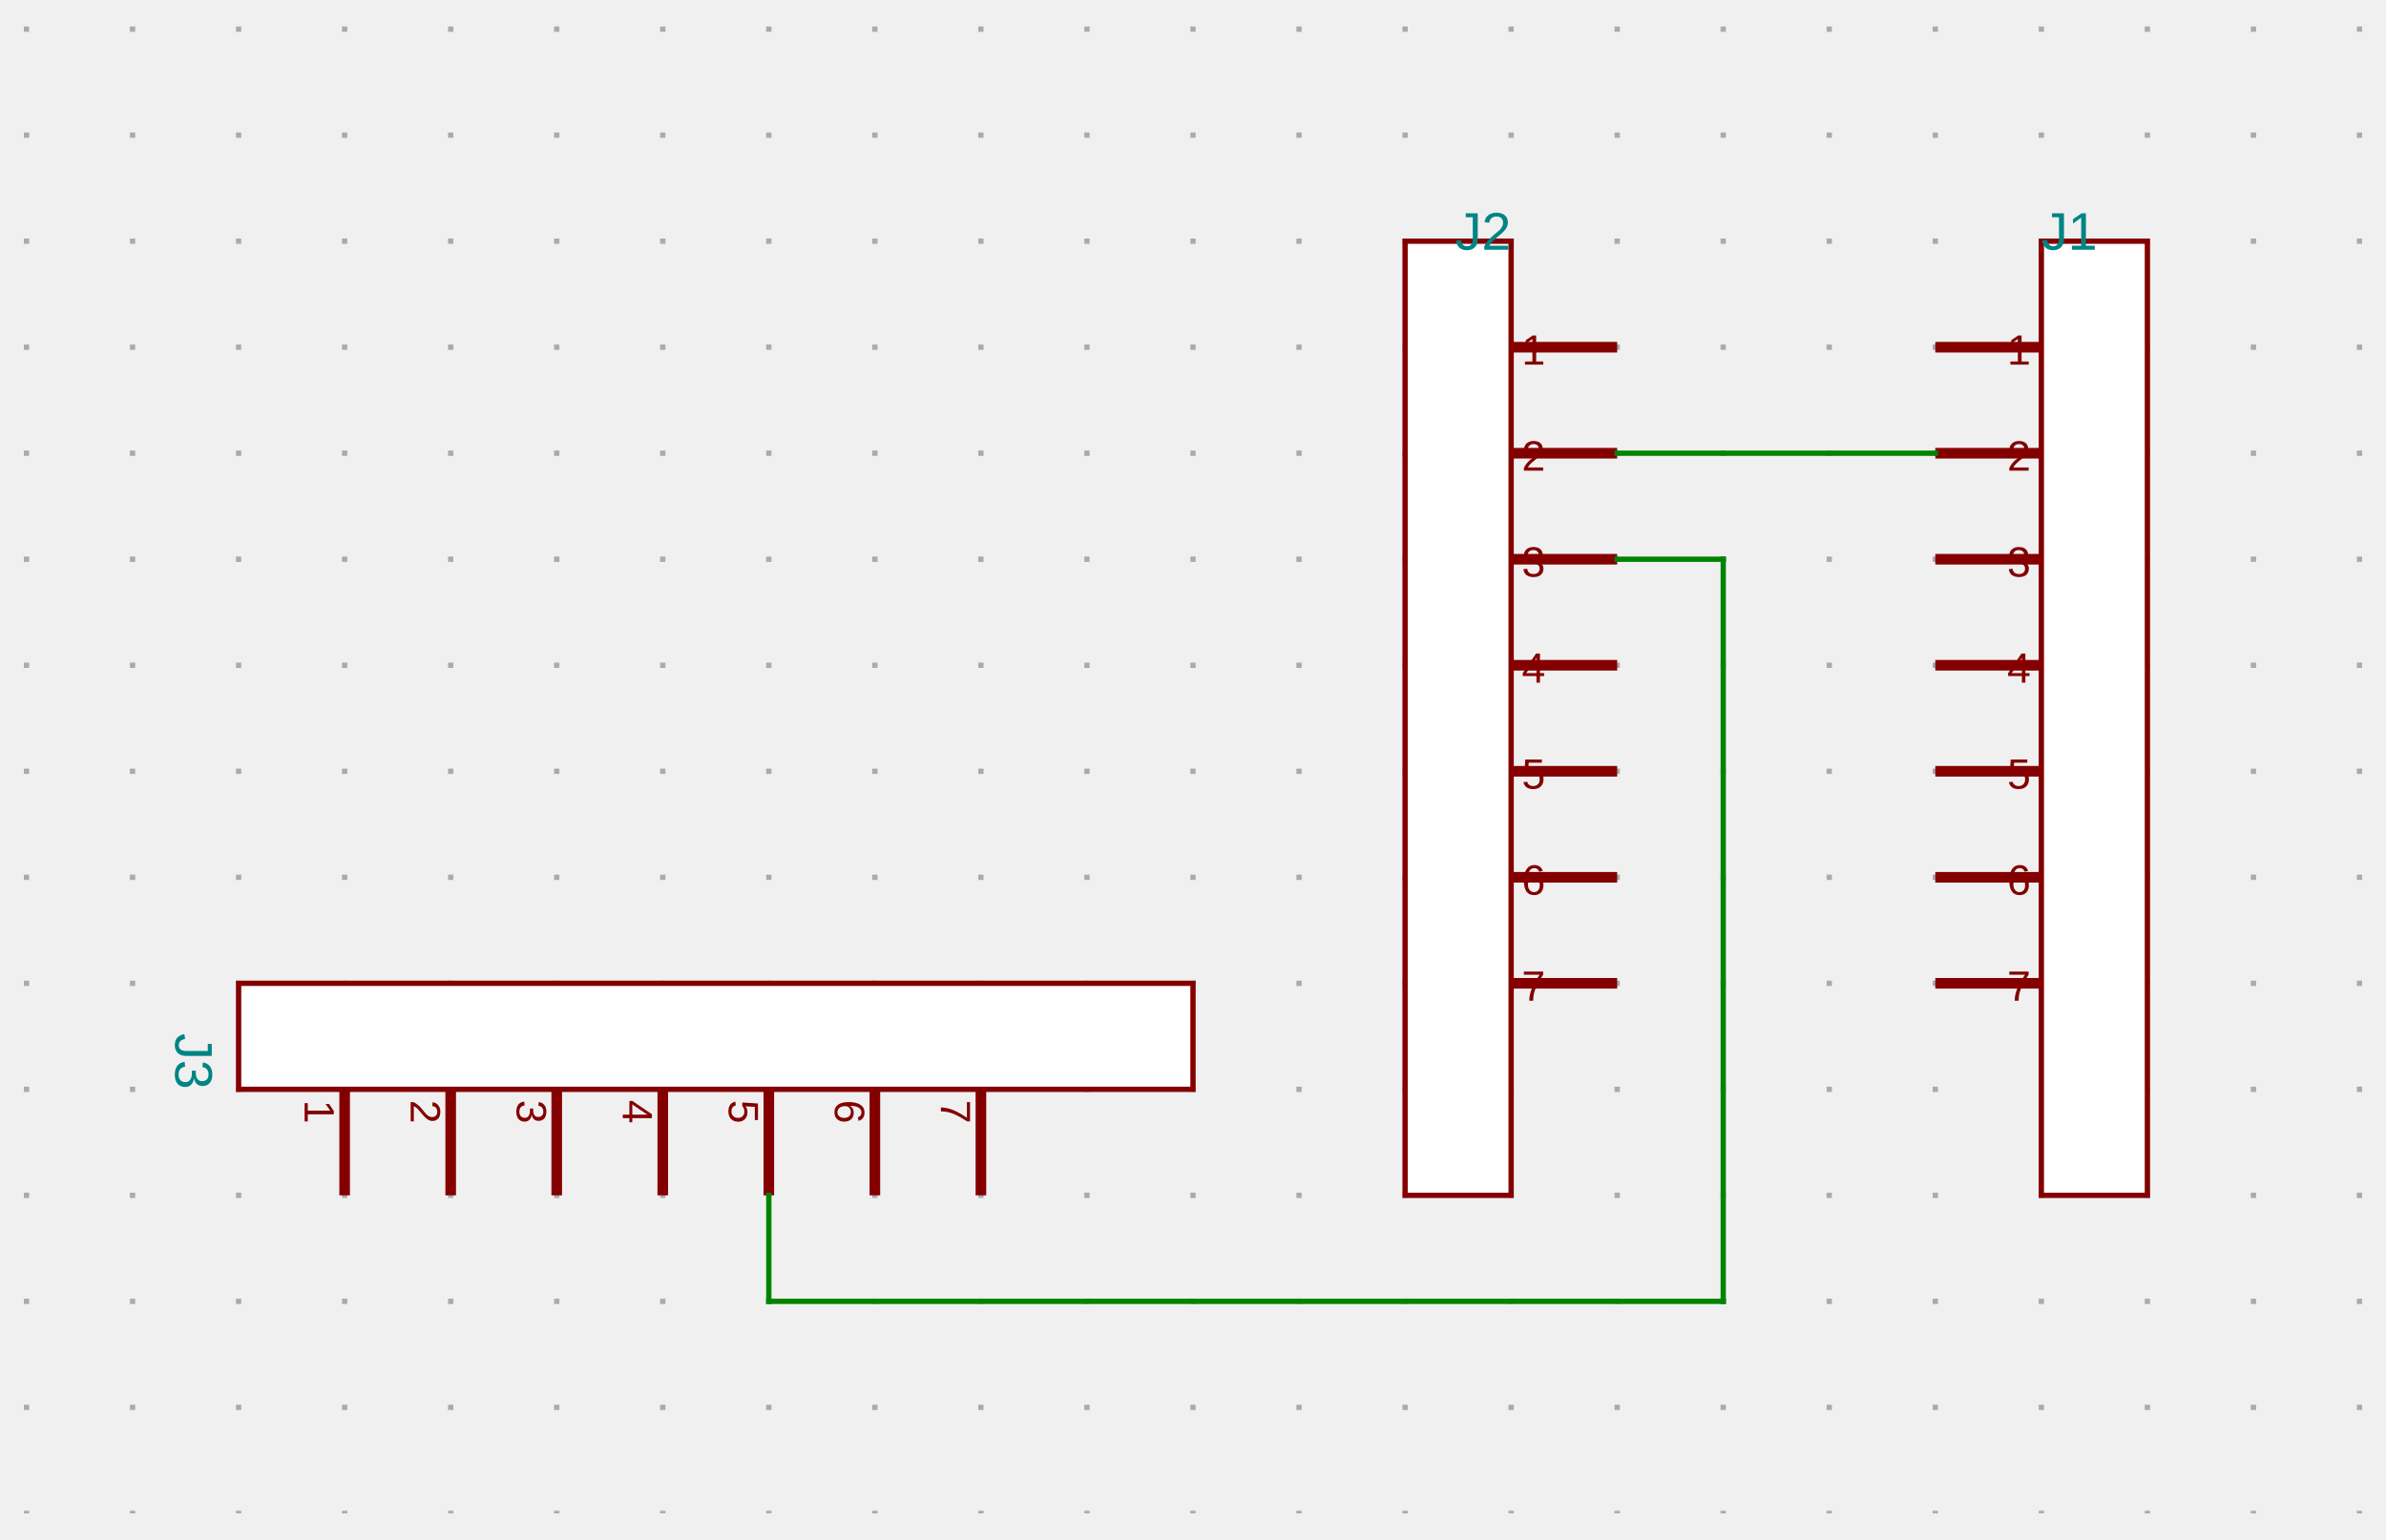
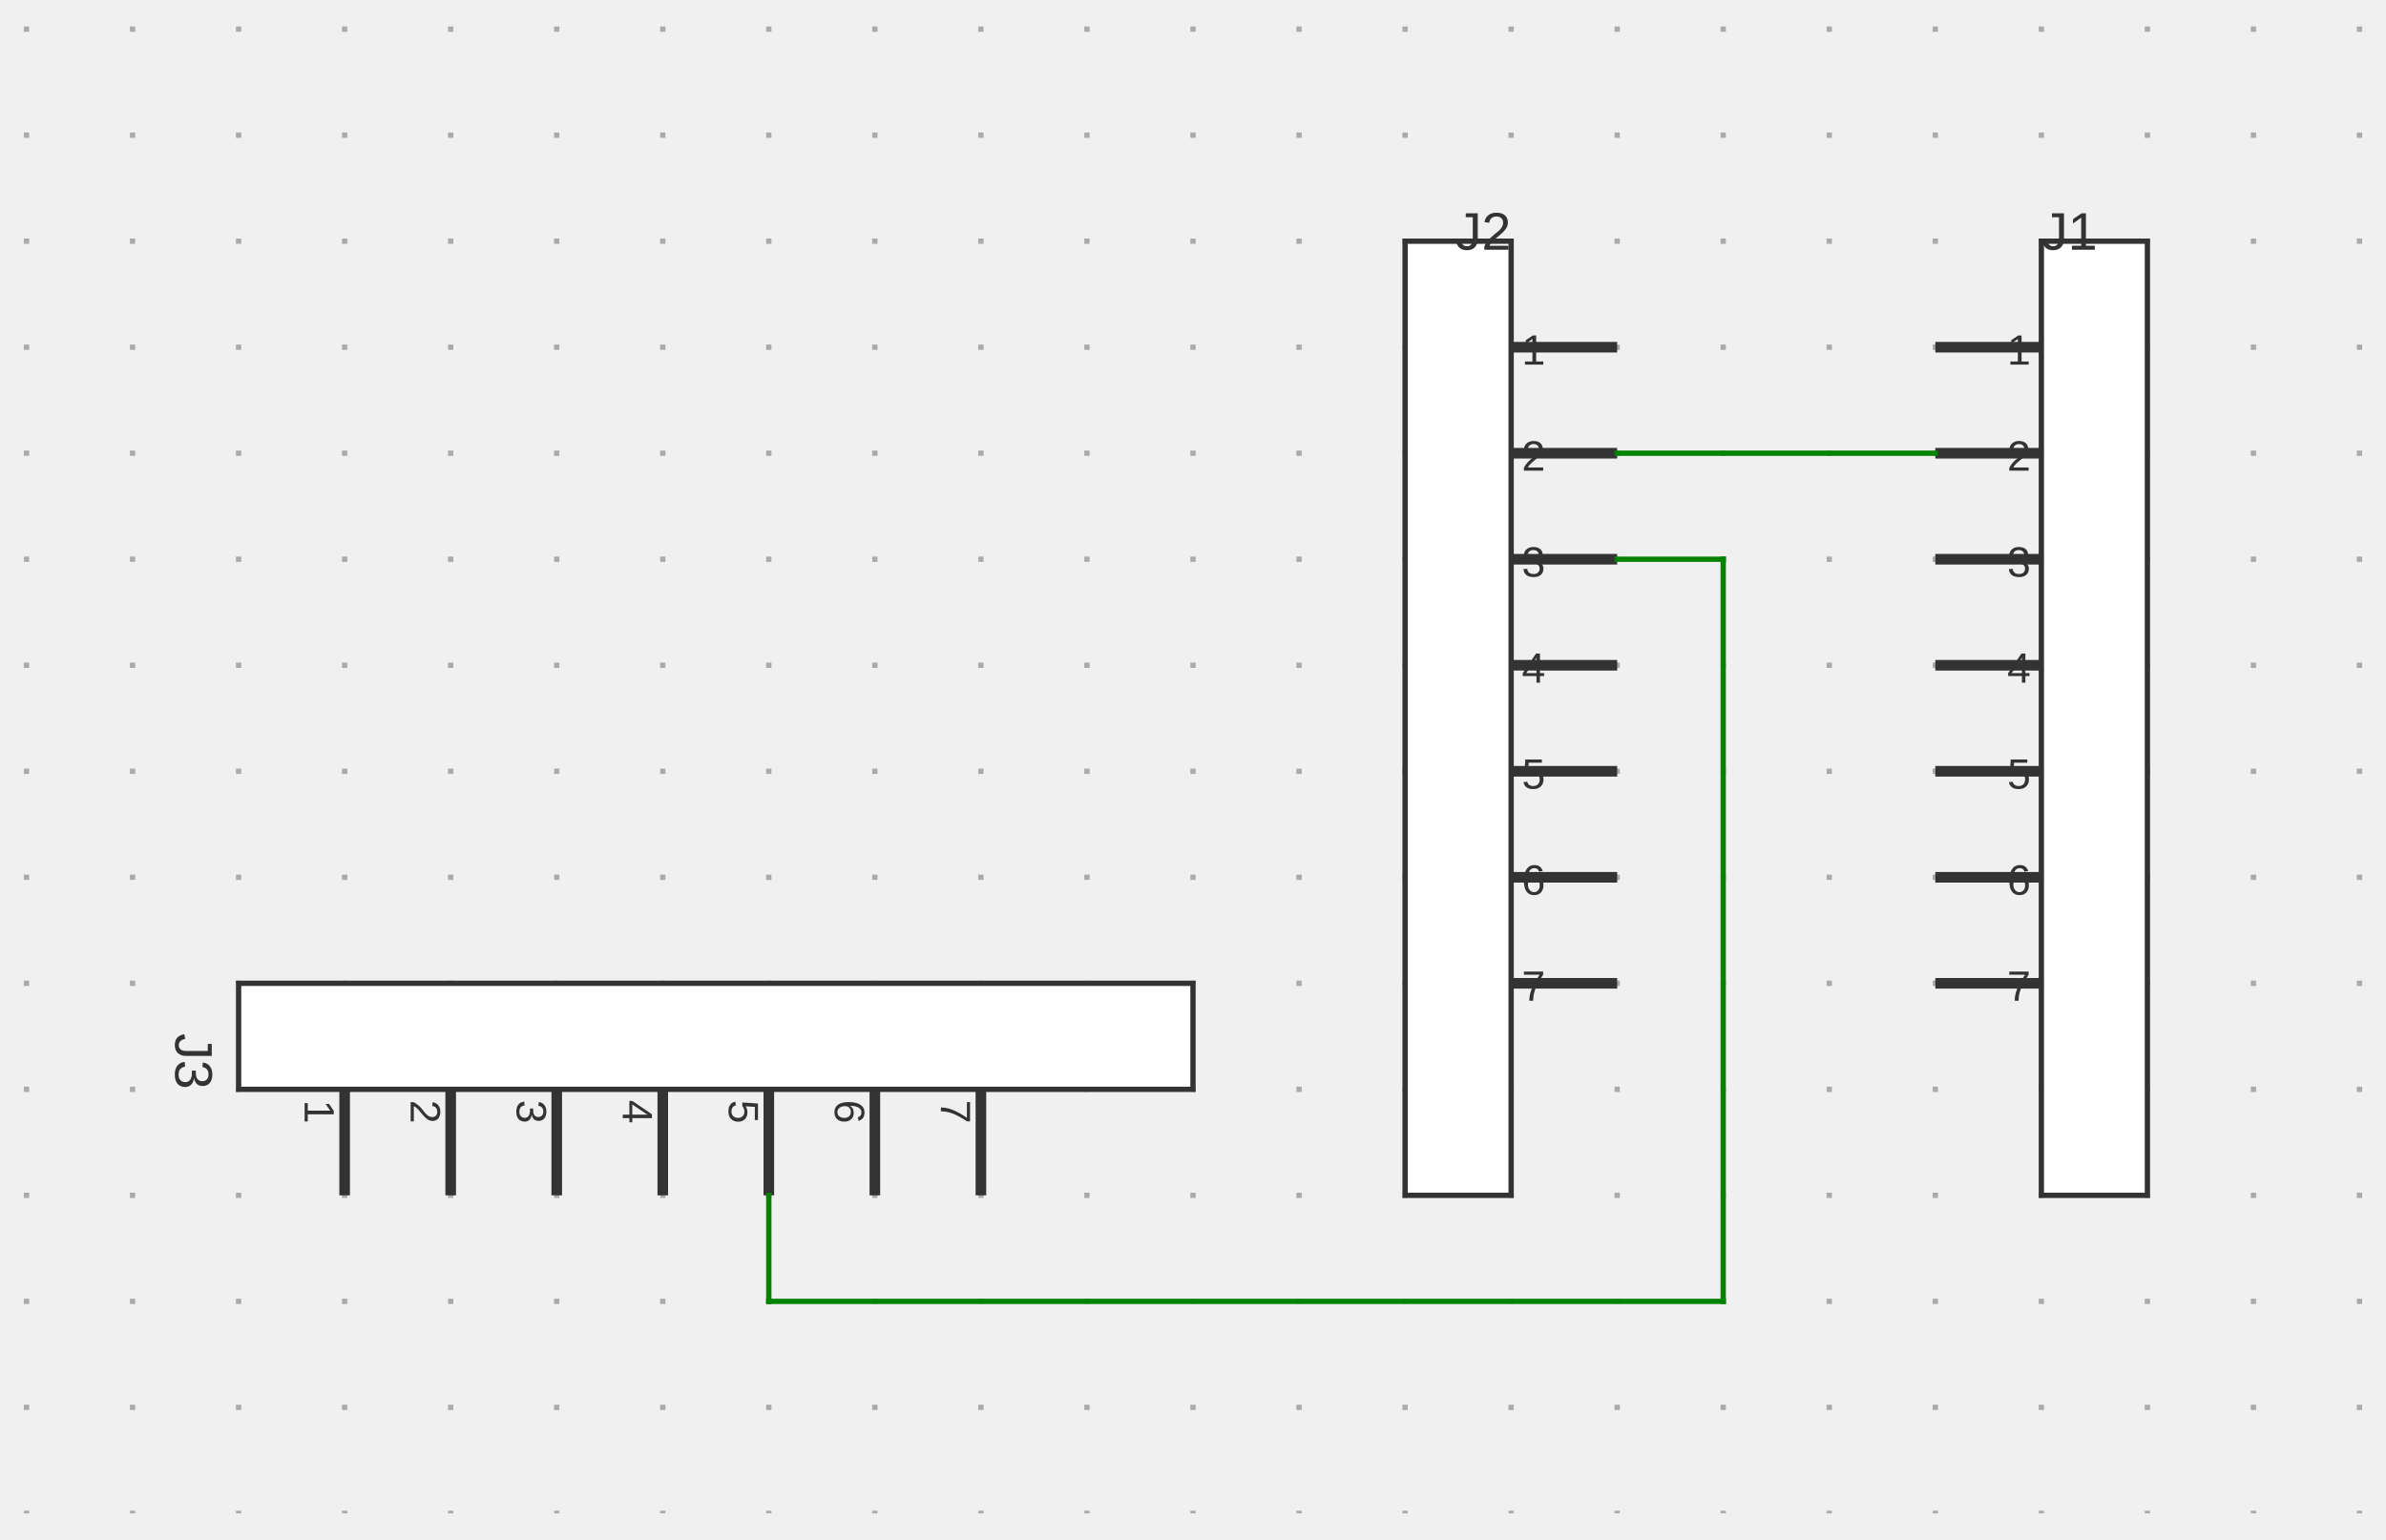
<svg xmlns="http://www.w3.org/2000/svg" xmlns:ns1="http://svgjs.dev/svgjs" version="1.1" width="450" height="290.5" viewBox="-25 -25.5 450 290.5">
  <g transform="matrix(1,0,0,1,0,0)">
    <path d="M -20 -20.5 L -20 260 M 0 -20.5 L 0 260 M 20 -20.5 L 20 260 M 40 -20.5 L 40 260 M 60 -20.5 L 60 260 M 80 -20.5 L 80 260 M 100 -20.5 L 100 260 M 120 -20.5 L 120 260 M 140 -20.5 L 140 260 M 160 -20.5 L 160 260 M 180 -20.5 L 180 260 M 200 -20.5 L 200 260 M 220 -20.5 L 220 260 M 240 -20.5 L 240 260 M 260 -20.5 L 260 260 M 280 -20.5 L 280 260 M 300 -20.5 L 300 260 M 320 -20.5 L 320 260 M 340 -20.5 L 340 260 M 360 -20.5 L 360 260 M 380 -20.5 L 380 260 M 400 -20.5 L 400 260 M 420 -20.5 L 420 260" fill="none" stroke-dasharray="1,19" stroke-width="1" stroke="#aaaaaa" />
  </g>
  <g transform="matrix(1,0,0,1,380,20)">
    <g>
-       <path d="M -20 0 L 0 0 L 0 180 L -20 180 Z" stroke-width="1" stroke="#840000" fill="#ffffff" />
-       <path d="M -40 20 L -20 20" stroke-width="2" stroke="#840000" />
-       <path d="M -40 40 L -20 40" stroke-width="2" stroke="#840000" />
-       <path d="M -40 60 L -20 60" stroke-width="2" stroke="#840000" />
-       <path d="M -40 80 L -20 80" stroke-width="2" stroke="#840000" />
-       <path d="M -40 100 L -20 100" stroke-width="2" stroke="#840000" />
-       <path d="M -40 120 L -20 120" stroke-width="2" stroke="#840000" />
-       <path d="M -40 140 L -20 140" stroke-width="2" stroke="#840000" />
+       <path d="M -20 0 L 0 0 L 0 180 L -20 180 Z" stroke-width="1" stroke="#333333" fill="#ffffff" />
+       <path d="M -40 20 L -20 20" stroke-width="2" stroke="#333333" />
+       <path d="M -40 40 L -20 40" stroke-width="2" stroke="#333333" />
+       <path d="M -40 60 L -20 60" stroke-width="2" stroke="#333333" />
+       <path d="M -40 80 L -20 80" stroke-width="2" stroke="#333333" />
+       <path d="M -40 100 L -20 100" stroke-width="2" stroke="#333333" />
+       <path d="M -40 120 L -20 120" stroke-width="2" stroke="#333333" />
+       <path d="M -40 140 L -20 140" stroke-width="2" stroke="#333333" />
      <g transform="matrix(1,0,0,1,-22,18)">
-         <text fill="#840000" font-family="Arial" font-size="8" text-anchor="end" dominant-baseline="text-top" font-weight="regular" transform="matrix(1,0,0,1,0,0)" ns1:data="{&quot;leading&quot;:&quot;1.3&quot;}">
+         <text fill="#333333" font-family="Arial" font-size="8" text-anchor="end" dominant-baseline="text-top" font-weight="regular" transform="matrix(1,0,0,1,0,0)" ns1:data="{&quot;leading&quot;:&quot;1.3&quot;}">
          <tspan dy="0" x="0" ns1:data="{&quot;newLined&quot;:true}">1</tspan>
        </text>
      </g>
      <g transform="matrix(1,0,0,1,-22,38)">
-         <text fill="#840000" font-family="Arial" font-size="8" text-anchor="end" dominant-baseline="text-top" font-weight="regular" transform="matrix(1,0,0,1,0,0)" ns1:data="{&quot;leading&quot;:&quot;1.3&quot;}">
+         <text fill="#333333" font-family="Arial" font-size="8" text-anchor="end" dominant-baseline="text-top" font-weight="regular" transform="matrix(1,0,0,1,0,0)" ns1:data="{&quot;leading&quot;:&quot;1.3&quot;}">
          <tspan dy="0" x="0" ns1:data="{&quot;newLined&quot;:true}">2</tspan>
        </text>
      </g>
      <g transform="matrix(1,0,0,1,-22,58)">
-         <text fill="#840000" font-family="Arial" font-size="8" text-anchor="end" dominant-baseline="text-top" font-weight="regular" transform="matrix(1,0,0,1,0,0)" ns1:data="{&quot;leading&quot;:&quot;1.3&quot;}">
+         <text fill="#333333" font-family="Arial" font-size="8" text-anchor="end" dominant-baseline="text-top" font-weight="regular" transform="matrix(1,0,0,1,0,0)" ns1:data="{&quot;leading&quot;:&quot;1.3&quot;}">
          <tspan dy="0" x="0" ns1:data="{&quot;newLined&quot;:true}">3</tspan>
        </text>
      </g>
      <g transform="matrix(1,0,0,1,-22,78)">
-         <text fill="#840000" font-family="Arial" font-size="8" text-anchor="end" dominant-baseline="text-top" font-weight="regular" transform="matrix(1,0,0,1,0,0)" ns1:data="{&quot;leading&quot;:&quot;1.3&quot;}">
+         <text fill="#333333" font-family="Arial" font-size="8" text-anchor="end" dominant-baseline="text-top" font-weight="regular" transform="matrix(1,0,0,1,0,0)" ns1:data="{&quot;leading&quot;:&quot;1.3&quot;}">
          <tspan dy="0" x="0" ns1:data="{&quot;newLined&quot;:true}">4</tspan>
        </text>
      </g>
      <g transform="matrix(1,0,0,1,-22,98)">
-         <text fill="#840000" font-family="Arial" font-size="8" text-anchor="end" dominant-baseline="text-top" font-weight="regular" transform="matrix(1,0,0,1,0,0)" ns1:data="{&quot;leading&quot;:&quot;1.3&quot;}">
+         <text fill="#333333" font-family="Arial" font-size="8" text-anchor="end" dominant-baseline="text-top" font-weight="regular" transform="matrix(1,0,0,1,0,0)" ns1:data="{&quot;leading&quot;:&quot;1.3&quot;}">
          <tspan dy="0" x="0" ns1:data="{&quot;newLined&quot;:true}">5</tspan>
        </text>
      </g>
      <g transform="matrix(1,0,0,1,-22,118)">
-         <text fill="#840000" font-family="Arial" font-size="8" text-anchor="end" dominant-baseline="text-top" font-weight="regular" transform="matrix(1,0,0,1,0,0)" ns1:data="{&quot;leading&quot;:&quot;1.3&quot;}">
+         <text fill="#333333" font-family="Arial" font-size="8" text-anchor="end" dominant-baseline="text-top" font-weight="regular" transform="matrix(1,0,0,1,0,0)" ns1:data="{&quot;leading&quot;:&quot;1.3&quot;}">
          <tspan dy="0" x="0" ns1:data="{&quot;newLined&quot;:true}">6</tspan>
        </text>
      </g>
      <g transform="matrix(1,0,0,1,-22,138)">
-         <text fill="#840000" font-family="Arial" font-size="8" text-anchor="end" dominant-baseline="text-top" font-weight="regular" transform="matrix(1,0,0,1,0,0)" ns1:data="{&quot;leading&quot;:&quot;1.3&quot;}">
+         <text fill="#333333" font-family="Arial" font-size="8" text-anchor="end" dominant-baseline="text-top" font-weight="regular" transform="matrix(1,0,0,1,0,0)" ns1:data="{&quot;leading&quot;:&quot;1.3&quot;}">
          <tspan dy="0" x="0" ns1:data="{&quot;newLined&quot;:true}">7</tspan>
        </text>
      </g>
      <g transform="matrix(1,0,0,1,-20,-5)">
-         <text fill="#008484" font-family="Arial" font-size="10" text-anchor="start" dominant-baseline="text-top" font-weight="regular" transform="matrix(1,0,0,1,0,0)" ns1:data="{&quot;leading&quot;:&quot;1.3&quot;}">
+         <text fill="#333333" font-family="Arial" font-size="10" text-anchor="start" dominant-baseline="text-top" font-weight="regular" transform="matrix(1,0,0,1,0,0)" ns1:data="{&quot;leading&quot;:&quot;1.3&quot;}">
          <tspan dy="0" x="0" ns1:data="{&quot;newLined&quot;:true}">J1</tspan>
        </text>
      </g>
      <g transform="matrix(1,0,0,1,-20,-15)">
-         <text fill="#008484" font-family="Arial" font-size="10" text-anchor="start" dominant-baseline="text-top" font-weight="regular" transform="matrix(1,0,0,1,0,0)" ns1:data="{&quot;leading&quot;:&quot;1.3&quot;}">
+         <text fill="#333333" font-family="Arial" font-size="10" text-anchor="start" dominant-baseline="text-top" font-weight="regular" transform="matrix(1,0,0,1,0,0)" ns1:data="{&quot;leading&quot;:&quot;1.3&quot;}">
          <tspan dy="0" x="0" ns1:data="{&quot;newLined&quot;:true}" />
        </text>
      </g>
    </g>
  </g>
  <g transform="matrix(1,0,0,1,240,20)">
    <g>
-       <path d="M 20 0 L 0 0 L 0 180 L 20 180 Z" stroke-width="1" stroke="#840000" fill="#ffffff" />
-       <path d="M 40 20 L 20 20" stroke-width="2" stroke="#840000" />
-       <path d="M 40 40 L 20 40" stroke-width="2" stroke="#840000" />
-       <path d="M 40 60 L 20 60" stroke-width="2" stroke="#840000" />
-       <path d="M 40 80 L 20 80" stroke-width="2" stroke="#840000" />
-       <path d="M 40 100 L 20 100" stroke-width="2" stroke="#840000" />
-       <path d="M 40 120 L 20 120" stroke-width="2" stroke="#840000" />
-       <path d="M 40 140 L 20 140" stroke-width="2" stroke="#840000" />
+       <path d="M 20 0 L 0 0 L 0 180 L 20 180 Z" stroke-width="1" stroke="#333333" fill="#ffffff" />
+       <path d="M 40 20 L 20 20" stroke-width="2" stroke="#333333" />
+       <path d="M 40 40 L 20 40" stroke-width="2" stroke="#333333" />
+       <path d="M 40 60 L 20 60" stroke-width="2" stroke="#333333" />
+       <path d="M 40 80 L 20 80" stroke-width="2" stroke="#333333" />
+       <path d="M 40 100 L 20 100" stroke-width="2" stroke="#333333" />
+       <path d="M 40 120 L 20 120" stroke-width="2" stroke="#333333" />
+       <path d="M 40 140 L 20 140" stroke-width="2" stroke="#333333" />
      <g transform="matrix(1,0,0,1,22,18)">
-         <text fill="#840000" font-family="Arial" font-size="8" text-anchor="start" dominant-baseline="text-top" font-weight="regular" transform="matrix(1,0,0,1,0,0)" ns1:data="{&quot;leading&quot;:&quot;1.3&quot;}">
+         <text fill="#333333" font-family="Arial" font-size="8" text-anchor="start" dominant-baseline="text-top" font-weight="regular" transform="matrix(1,0,0,1,0,0)" ns1:data="{&quot;leading&quot;:&quot;1.3&quot;}">
          <tspan dy="0" x="0" ns1:data="{&quot;newLined&quot;:true}">1</tspan>
        </text>
      </g>
      <g transform="matrix(1,0,0,1,22,38)">
-         <text fill="#840000" font-family="Arial" font-size="8" text-anchor="start" dominant-baseline="text-top" font-weight="regular" transform="matrix(1,0,0,1,0,0)" ns1:data="{&quot;leading&quot;:&quot;1.3&quot;}">
+         <text fill="#333333" font-family="Arial" font-size="8" text-anchor="start" dominant-baseline="text-top" font-weight="regular" transform="matrix(1,0,0,1,0,0)" ns1:data="{&quot;leading&quot;:&quot;1.3&quot;}">
          <tspan dy="0" x="0" ns1:data="{&quot;newLined&quot;:true}">2</tspan>
        </text>
      </g>
      <g transform="matrix(1,0,0,1,22,58)">
-         <text fill="#840000" font-family="Arial" font-size="8" text-anchor="start" dominant-baseline="text-top" font-weight="regular" transform="matrix(1,0,0,1,0,0)" ns1:data="{&quot;leading&quot;:&quot;1.3&quot;}">
+         <text fill="#333333" font-family="Arial" font-size="8" text-anchor="start" dominant-baseline="text-top" font-weight="regular" transform="matrix(1,0,0,1,0,0)" ns1:data="{&quot;leading&quot;:&quot;1.3&quot;}">
          <tspan dy="0" x="0" ns1:data="{&quot;newLined&quot;:true}">3</tspan>
        </text>
      </g>
      <g transform="matrix(1,0,0,1,22,78)">
-         <text fill="#840000" font-family="Arial" font-size="8" text-anchor="start" dominant-baseline="text-top" font-weight="regular" transform="matrix(1,0,0,1,0,0)" ns1:data="{&quot;leading&quot;:&quot;1.3&quot;}">
+         <text fill="#333333" font-family="Arial" font-size="8" text-anchor="start" dominant-baseline="text-top" font-weight="regular" transform="matrix(1,0,0,1,0,0)" ns1:data="{&quot;leading&quot;:&quot;1.3&quot;}">
          <tspan dy="0" x="0" ns1:data="{&quot;newLined&quot;:true}">4</tspan>
        </text>
      </g>
      <g transform="matrix(1,0,0,1,22,98)">
-         <text fill="#840000" font-family="Arial" font-size="8" text-anchor="start" dominant-baseline="text-top" font-weight="regular" transform="matrix(1,0,0,1,0,0)" ns1:data="{&quot;leading&quot;:&quot;1.3&quot;}">
+         <text fill="#333333" font-family="Arial" font-size="8" text-anchor="start" dominant-baseline="text-top" font-weight="regular" transform="matrix(1,0,0,1,0,0)" ns1:data="{&quot;leading&quot;:&quot;1.3&quot;}">
          <tspan dy="0" x="0" ns1:data="{&quot;newLined&quot;:true}">5</tspan>
        </text>
      </g>
      <g transform="matrix(1,0,0,1,22,118)">
-         <text fill="#840000" font-family="Arial" font-size="8" text-anchor="start" dominant-baseline="text-top" font-weight="regular" transform="matrix(1,0,0,1,0,0)" ns1:data="{&quot;leading&quot;:&quot;1.3&quot;}">
+         <text fill="#333333" font-family="Arial" font-size="8" text-anchor="start" dominant-baseline="text-top" font-weight="regular" transform="matrix(1,0,0,1,0,0)" ns1:data="{&quot;leading&quot;:&quot;1.3&quot;}">
          <tspan dy="0" x="0" ns1:data="{&quot;newLined&quot;:true}">6</tspan>
        </text>
      </g>
      <g transform="matrix(1,0,0,1,22,138)">
-         <text fill="#840000" font-family="Arial" font-size="8" text-anchor="start" dominant-baseline="text-top" font-weight="regular" transform="matrix(1,0,0,1,0,0)" ns1:data="{&quot;leading&quot;:&quot;1.3&quot;}">
+         <text fill="#333333" font-family="Arial" font-size="8" text-anchor="start" dominant-baseline="text-top" font-weight="regular" transform="matrix(1,0,0,1,0,0)" ns1:data="{&quot;leading&quot;:&quot;1.3&quot;}">
          <tspan dy="0" x="0" ns1:data="{&quot;newLined&quot;:true}">7</tspan>
        </text>
      </g>
      <g transform="matrix(1,0,0,1,20,-5)">
-         <text fill="#008484" font-family="Arial" font-size="10" text-anchor="end" dominant-baseline="text-top" font-weight="regular" transform="matrix(1,0,0,1,0,0)" ns1:data="{&quot;leading&quot;:&quot;1.3&quot;}">
+         <text fill="#333333" font-family="Arial" font-size="10" text-anchor="end" dominant-baseline="text-top" font-weight="regular" transform="matrix(1,0,0,1,0,0)" ns1:data="{&quot;leading&quot;:&quot;1.3&quot;}">
          <tspan dy="0" x="0" ns1:data="{&quot;newLined&quot;:true}">J2</tspan>
        </text>
      </g>
      <g transform="matrix(1,0,0,1,20,-15)">
-         <text fill="#008484" font-family="Arial" font-size="10" text-anchor="end" dominant-baseline="text-top" font-weight="regular" transform="matrix(1,0,0,1,0,0)" ns1:data="{&quot;leading&quot;:&quot;1.3&quot;}">
+         <text fill="#333333" font-family="Arial" font-size="10" text-anchor="end" dominant-baseline="text-top" font-weight="regular" transform="matrix(1,0,0,1,0,0)" ns1:data="{&quot;leading&quot;:&quot;1.3&quot;}">
          <tspan dy="0" x="0" ns1:data="{&quot;newLined&quot;:true}" />
        </text>
      </g>
    </g>
  </g>
  <g transform="matrix(1,0,0,1,20,160)">
    <g>
-       <path d="M 0 20 L 0 0 L 180 0 L 180 20 Z" stroke-width="1" stroke="#840000" fill="#ffffff" />
-       <path d="M 20 40 L 20 20" stroke-width="2" stroke="#840000" />
-       <path d="M 40 40 L 40 20" stroke-width="2" stroke="#840000" />
-       <path d="M 60 40 L 60 20" stroke-width="2" stroke="#840000" />
-       <path d="M 80 40 L 80 20" stroke-width="2" stroke="#840000" />
-       <path d="M 100 40 L 100 20" stroke-width="2" stroke="#840000" />
-       <path d="M 120 40 L 120 20" stroke-width="2" stroke="#840000" />
-       <path d="M 140 40 L 140 20" stroke-width="2" stroke="#840000" />
+       <path d="M 0 20 L 0 0 L 180 0 L 180 20 Z" stroke-width="1" stroke="#333333" fill="#ffffff" />
+       <path d="M 20 40 L 20 20" stroke-width="2" stroke="#333333" />
+       <path d="M 40 40 L 40 20" stroke-width="2" stroke="#333333" />
+       <path d="M 60 40 L 60 20" stroke-width="2" stroke="#333333" />
+       <path d="M 80 40 L 80 20" stroke-width="2" stroke="#333333" />
+       <path d="M 100 40 L 100 20" stroke-width="2" stroke="#333333" />
+       <path d="M 120 40 L 120 20" stroke-width="2" stroke="#333333" />
+       <path d="M 140 40 L 140 20" stroke-width="2" stroke="#333333" />
      <g transform="matrix(0,1,-1,0,18,22)">
-         <text fill="#840000" font-family="Arial" font-size="8" text-anchor="start" dominant-baseline="hanging" font-weight="regular" transform="matrix(1,0,0,1,0,0)" ns1:data="{&quot;leading&quot;:&quot;1.3&quot;}">
+         <text fill="#333333" font-family="Arial" font-size="8" text-anchor="start" dominant-baseline="hanging" font-weight="regular" transform="matrix(1,0,0,1,0,0)" ns1:data="{&quot;leading&quot;:&quot;1.3&quot;}">
          <tspan dy="0" x="0" ns1:data="{&quot;newLined&quot;:true}">1</tspan>
        </text>
      </g>
      <g transform="matrix(0,1,-1,0,38,22)">
-         <text fill="#840000" font-family="Arial" font-size="8" text-anchor="start" dominant-baseline="hanging" font-weight="regular" transform="matrix(1,0,0,1,0,0)" ns1:data="{&quot;leading&quot;:&quot;1.3&quot;}">
+         <text fill="#333333" font-family="Arial" font-size="8" text-anchor="start" dominant-baseline="hanging" font-weight="regular" transform="matrix(1,0,0,1,0,0)" ns1:data="{&quot;leading&quot;:&quot;1.3&quot;}">
          <tspan dy="0" x="0" ns1:data="{&quot;newLined&quot;:true}">2</tspan>
        </text>
      </g>
      <g transform="matrix(0,1,-1,0,58,22)">
-         <text fill="#840000" font-family="Arial" font-size="8" text-anchor="start" dominant-baseline="hanging" font-weight="regular" transform="matrix(1,0,0,1,0,0)" ns1:data="{&quot;leading&quot;:&quot;1.3&quot;}">
+         <text fill="#333333" font-family="Arial" font-size="8" text-anchor="start" dominant-baseline="hanging" font-weight="regular" transform="matrix(1,0,0,1,0,0)" ns1:data="{&quot;leading&quot;:&quot;1.3&quot;}">
          <tspan dy="0" x="0" ns1:data="{&quot;newLined&quot;:true}">3</tspan>
        </text>
      </g>
      <g transform="matrix(0,1,-1,0,78,22)">
-         <text fill="#840000" font-family="Arial" font-size="8" text-anchor="start" dominant-baseline="hanging" font-weight="regular" transform="matrix(1,0,0,1,0,0)" ns1:data="{&quot;leading&quot;:&quot;1.3&quot;}">
+         <text fill="#333333" font-family="Arial" font-size="8" text-anchor="start" dominant-baseline="hanging" font-weight="regular" transform="matrix(1,0,0,1,0,0)" ns1:data="{&quot;leading&quot;:&quot;1.3&quot;}">
          <tspan dy="0" x="0" ns1:data="{&quot;newLined&quot;:true}">4</tspan>
        </text>
      </g>
      <g transform="matrix(0,1,-1,0,98,22)">
-         <text fill="#840000" font-family="Arial" font-size="8" text-anchor="start" dominant-baseline="hanging" font-weight="regular" transform="matrix(1,0,0,1,0,0)" ns1:data="{&quot;leading&quot;:&quot;1.3&quot;}">
+         <text fill="#333333" font-family="Arial" font-size="8" text-anchor="start" dominant-baseline="hanging" font-weight="regular" transform="matrix(1,0,0,1,0,0)" ns1:data="{&quot;leading&quot;:&quot;1.3&quot;}">
          <tspan dy="0" x="0" ns1:data="{&quot;newLined&quot;:true}">5</tspan>
        </text>
      </g>
      <g transform="matrix(0,1,-1,0,118,22)">
-         <text fill="#840000" font-family="Arial" font-size="8" text-anchor="start" dominant-baseline="hanging" font-weight="regular" transform="matrix(1,0,0,1,0,0)" ns1:data="{&quot;leading&quot;:&quot;1.3&quot;}">
+         <text fill="#333333" font-family="Arial" font-size="8" text-anchor="start" dominant-baseline="hanging" font-weight="regular" transform="matrix(1,0,0,1,0,0)" ns1:data="{&quot;leading&quot;:&quot;1.3&quot;}">
          <tspan dy="0" x="0" ns1:data="{&quot;newLined&quot;:true}">6</tspan>
        </text>
      </g>
      <g transform="matrix(0,1,-1,0,138,22)">
-         <text fill="#840000" font-family="Arial" font-size="8" text-anchor="start" dominant-baseline="hanging" font-weight="regular" transform="matrix(1,0,0,1,0,0)" ns1:data="{&quot;leading&quot;:&quot;1.3&quot;}">
+         <text fill="#333333" font-family="Arial" font-size="8" text-anchor="start" dominant-baseline="hanging" font-weight="regular" transform="matrix(1,0,0,1,0,0)" ns1:data="{&quot;leading&quot;:&quot;1.3&quot;}">
          <tspan dy="0" x="0" ns1:data="{&quot;newLined&quot;:true}">7</tspan>
        </text>
      </g>
      <g transform="matrix(0,1,-1,0,-5,20)">
-         <text fill="#008484" font-family="Arial" font-size="10" text-anchor="end" dominant-baseline="hanging" font-weight="regular" transform="matrix(1,0,0,1,0,0)" ns1:data="{&quot;leading&quot;:&quot;1.3&quot;}">
+         <text fill="#333333" font-family="Arial" font-size="10" text-anchor="end" dominant-baseline="hanging" font-weight="regular" transform="matrix(1,0,0,1,0,0)" ns1:data="{&quot;leading&quot;:&quot;1.3&quot;}">
          <tspan dy="0" x="0" ns1:data="{&quot;newLined&quot;:true}">J3</tspan>
        </text>
      </g>
      <g transform="matrix(0,1,-1,0,-15,20)">
-         <text fill="#008484" font-family="Arial" font-size="10" text-anchor="end" dominant-baseline="hanging" font-weight="regular" transform="matrix(1,0,0,1,0,0)" ns1:data="{&quot;leading&quot;:&quot;1.3&quot;}">
+         <text fill="#333333" font-family="Arial" font-size="10" text-anchor="end" dominant-baseline="hanging" font-weight="regular" transform="matrix(1,0,0,1,0,0)" ns1:data="{&quot;leading&quot;:&quot;1.3&quot;}">
          <tspan dy="0" x="0" ns1:data="{&quot;newLined&quot;:true}" />
        </text>
      </g>
    </g>
  </g>
  <g>
    <line x1="340" y1="60" x2="280" y2="60" stroke-linecap="square" stroke-width="1" stroke="#008400" fill="none" />
    <line x1="280" y1="80" x2="300" y2="80" stroke-linecap="square" stroke-width="1" stroke="#008400" fill="none" />
    <line x1="300" y1="80" x2="300" y2="220" stroke-linecap="square" stroke-width="1" stroke="#008400" fill="none" />
    <line x1="300" y1="220" x2="120" y2="220" stroke-linecap="square" stroke-width="1" stroke="#008400" fill="none" />
    <line x1="120" y1="220" x2="120" y2="200" stroke-linecap="square" stroke-width="1" stroke="#008400" fill="none" />
  </g>
  <g />
</svg>
